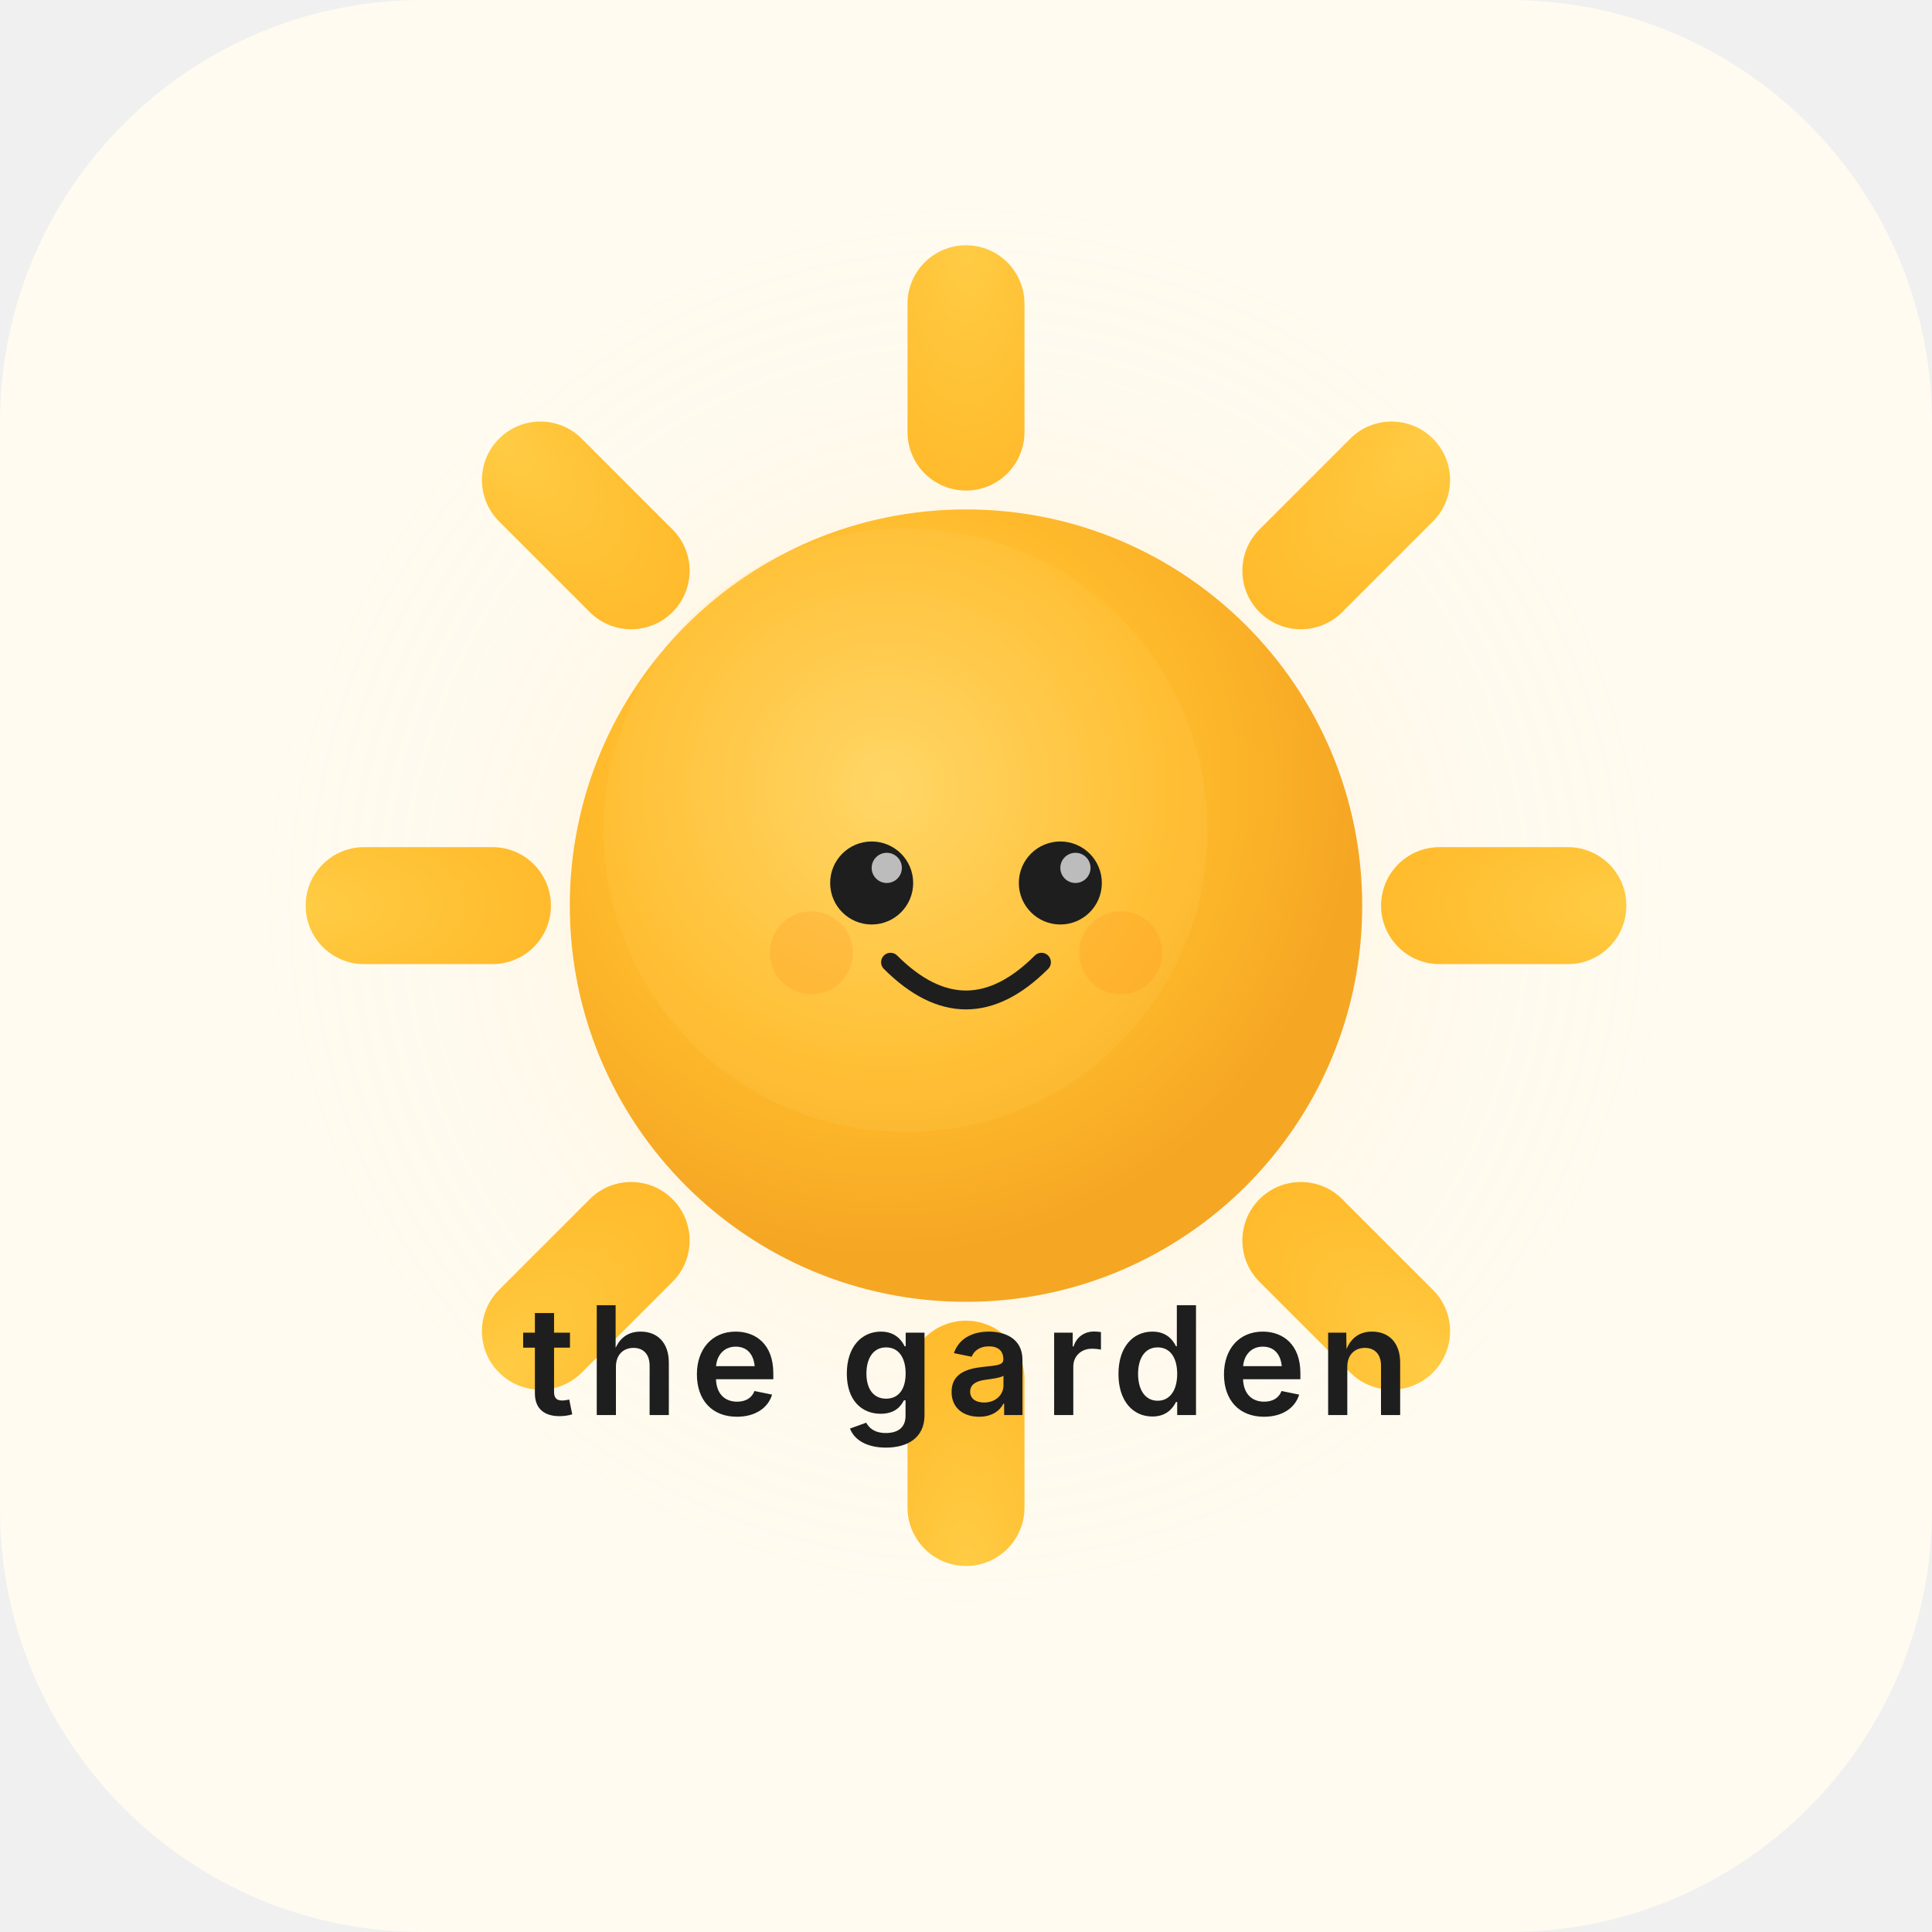
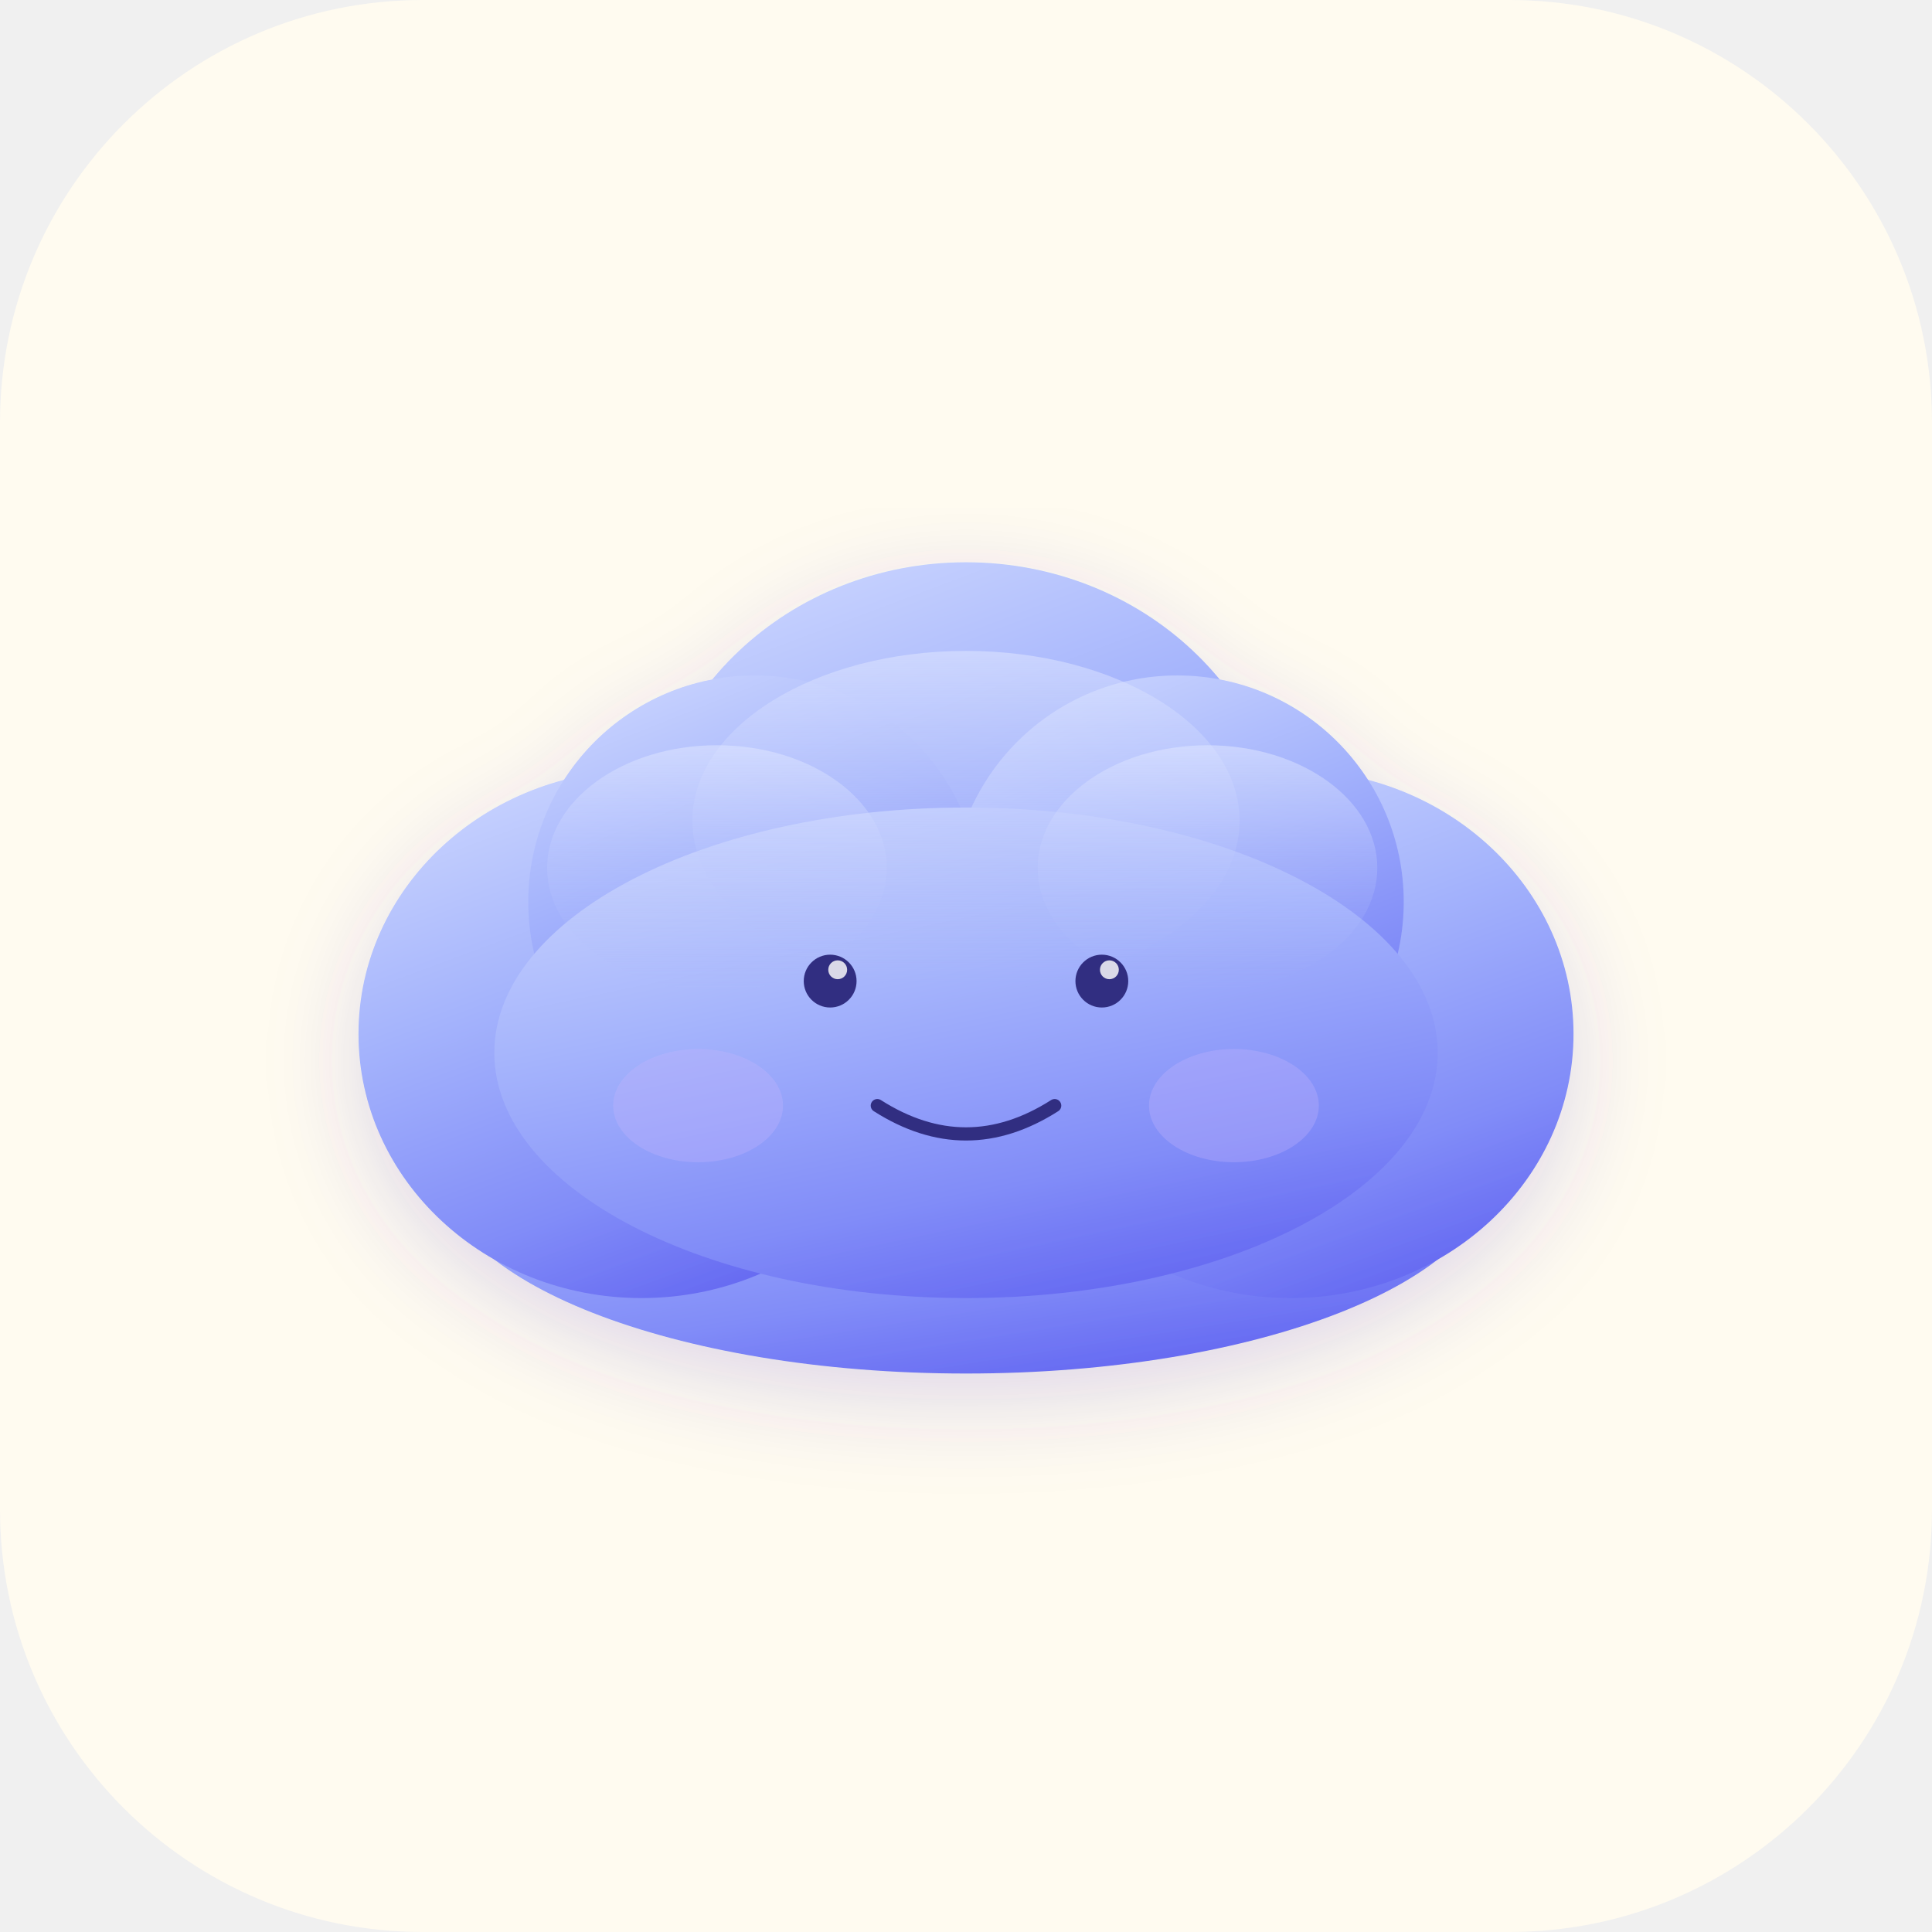
<svg xmlns="http://www.w3.org/2000/svg" width="1024" height="1024" viewBox="0 0 1024 1024">
  <defs>
-     <radialGradient id="glow" cx="50%" cy="50%" r="50%">
-       <stop offset="0%" stop-color="#FFBB2C" stop-opacity="0.15" />
-       <stop offset="100%" stop-color="#FFFBF0" stop-opacity="0" />
-     </radialGradient>
-     <radialGradient id="bodyGrad" cx="40%" cy="35%" r="60%">
-       <stop offset="0%" stop-color="#FFD666" />
-       <stop offset="60%" stop-color="#FFBB2C" />
-       <stop offset="100%" stop-color="#F5A623" />
-     </radialGradient>
-     <radialGradient id="rayGrad" cx="50%" cy="0%" r="100%">
-       <stop offset="0%" stop-color="#FFCC44" />
-       <stop offset="100%" stop-color="#FFBB2C" />
-     </radialGradient>
+     <linearGradient id="cloudGrad" x1="0.3" y1="0" x2="0.7" y2="1">
+       <stop offset="0%" stop-color="#C7D2FE" />
+       <stop offset="35%" stop-color="#A5B4FC" />
+       <stop offset="75%" stop-color="#818CF8" />
+       <stop offset="100%" stop-color="#6366F1" />
+     </linearGradient>
+     <linearGradient id="highlight" x1="0.5" y1="0" x2="0.5" y2="1">
+       <stop offset="0%" stop-color="#E0E7FF" stop-opacity="0.55" />
+       <stop offset="100%" stop-color="#A5B4FC" stop-opacity="0" />
+     </linearGradient>
+     <filter id="shadow" x="-10%" y="-10%" width="120%" height="130%">
+       <feDropShadow dx="0" dy="14" stdDeviation="24" flood-color="#4338CA" flood-opacity="0.18" />
+     </filter>
  </defs>
  <rect width="1024" height="1024" rx="224" fill="#FFFBF0" />
-   <circle cx="512" cy="480" r="400" fill="url(#glow)" />
-   <g transform="translate(512, 480)">
-     <rect x="-31" y="-350" width="62" height="130" rx="31" fill="url(#rayGrad)" />
-     <rect x="-31" y="-350" width="62" height="130" rx="31" fill="url(#rayGrad)" transform="rotate(45)" />
-     <rect x="-31" y="-350" width="62" height="130" rx="31" fill="url(#rayGrad)" transform="rotate(90)" />
-     <rect x="-31" y="-350" width="62" height="130" rx="31" fill="url(#rayGrad)" transform="rotate(135)" />
-     <rect x="-31" y="-350" width="62" height="130" rx="31" fill="url(#rayGrad)" transform="rotate(180)" />
-     <rect x="-31" y="-350" width="62" height="130" rx="31" fill="url(#rayGrad)" transform="rotate(225)" />
-     <rect x="-31" y="-350" width="62" height="130" rx="31" fill="url(#rayGrad)" transform="rotate(270)" />
-     <rect x="-31" y="-350" width="62" height="130" rx="31" fill="url(#rayGrad)" transform="rotate(315)" />
+   <g fill="url(#cloudGrad)" filter="url(#shadow)">
+     <ellipse cx="512" cy="618" rx="280" ry="110" />
+     <ellipse cx="340" cy="548" rx="150" ry="140" />
+     <ellipse cx="684" cy="548" rx="150" ry="140" />
+     <ellipse cx="512" cy="458" rx="170" ry="160" />
+     <ellipse cx="400" cy="478" rx="120" ry="120" />
+     <ellipse cx="624" cy="478" rx="120" ry="120" />
+     <ellipse cx="512" cy="558" rx="250" ry="130" />
  </g>
-   <circle cx="512" cy="480" r="210" fill="url(#bodyGrad)" />
-   <circle cx="480" cy="440" r="160" fill="#FFD666" opacity="0.15" />
-   <circle cx="462" cy="468" r="22" fill="#1E1E1E" />
-   <circle cx="562" cy="468" r="22" fill="#1E1E1E" />
-   <circle cx="470" cy="460" r="8" fill="#FFFFFF" opacity="0.7" />
-   <circle cx="570" cy="460" r="8" fill="#FFFFFF" opacity="0.7" />
-   <path d="M472 510 Q512 550 552 510" stroke="#1E1E1E" stroke-width="10" stroke-linecap="round" fill="none" />
-   <circle cx="430" cy="505" r="22" fill="#FF8815" opacity="0.2" />
-   <circle cx="594" cy="505" r="22" fill="#FF8815" opacity="0.2" />
-   <text x="512" y="750" text-anchor="middle" font-family="system-ui, -apple-system, sans-serif" font-size="80" font-weight="600" fill="#1E1E1E" letter-spacing="6">the garden</text>
+   <g fill="url(#highlight)">
+     <ellipse cx="512" cy="435" rx="145" ry="90" />
+     <ellipse cx="380" cy="460" rx="90" ry="65" />
+     <ellipse cx="640" cy="460" rx="90" ry="65" />
+   </g>
+   <ellipse cx="370" cy="586" rx="45" ry="30" fill="#C4B5FD" opacity="0.32" />
+   <ellipse cx="654" cy="586" rx="45" ry="30" fill="#C4B5FD" opacity="0.32" />
+   <circle cx="440" cy="520" r="14" fill="#312E81" />
+   <circle cx="584" cy="520" r="14" fill="#312E81" />
+   <circle cx="444" cy="514" r="5" fill="#FFFFFF" opacity="0.82" />
+   <circle cx="588" cy="514" r="5" fill="#FFFFFF" opacity="0.82" />
+   <path d="M 465 586 Q 512 616 559 586" fill="none" stroke="#312E81" stroke-width="7" stroke-linecap="round" />
</svg>
